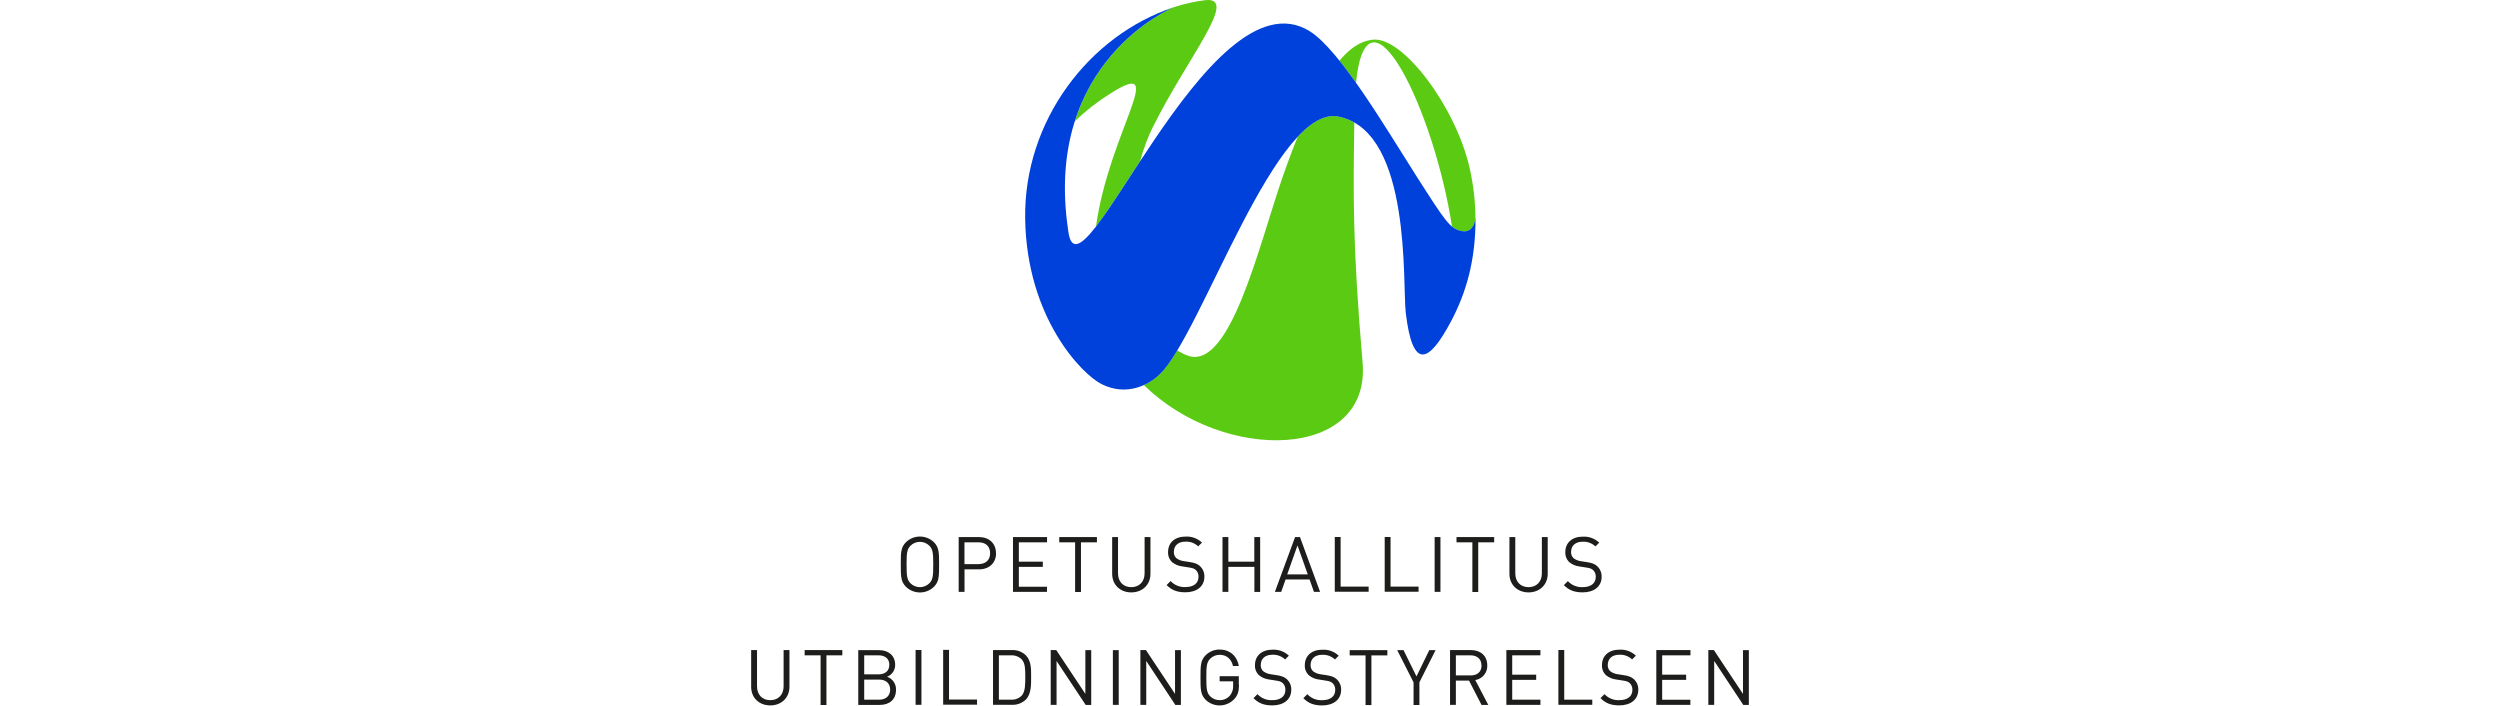
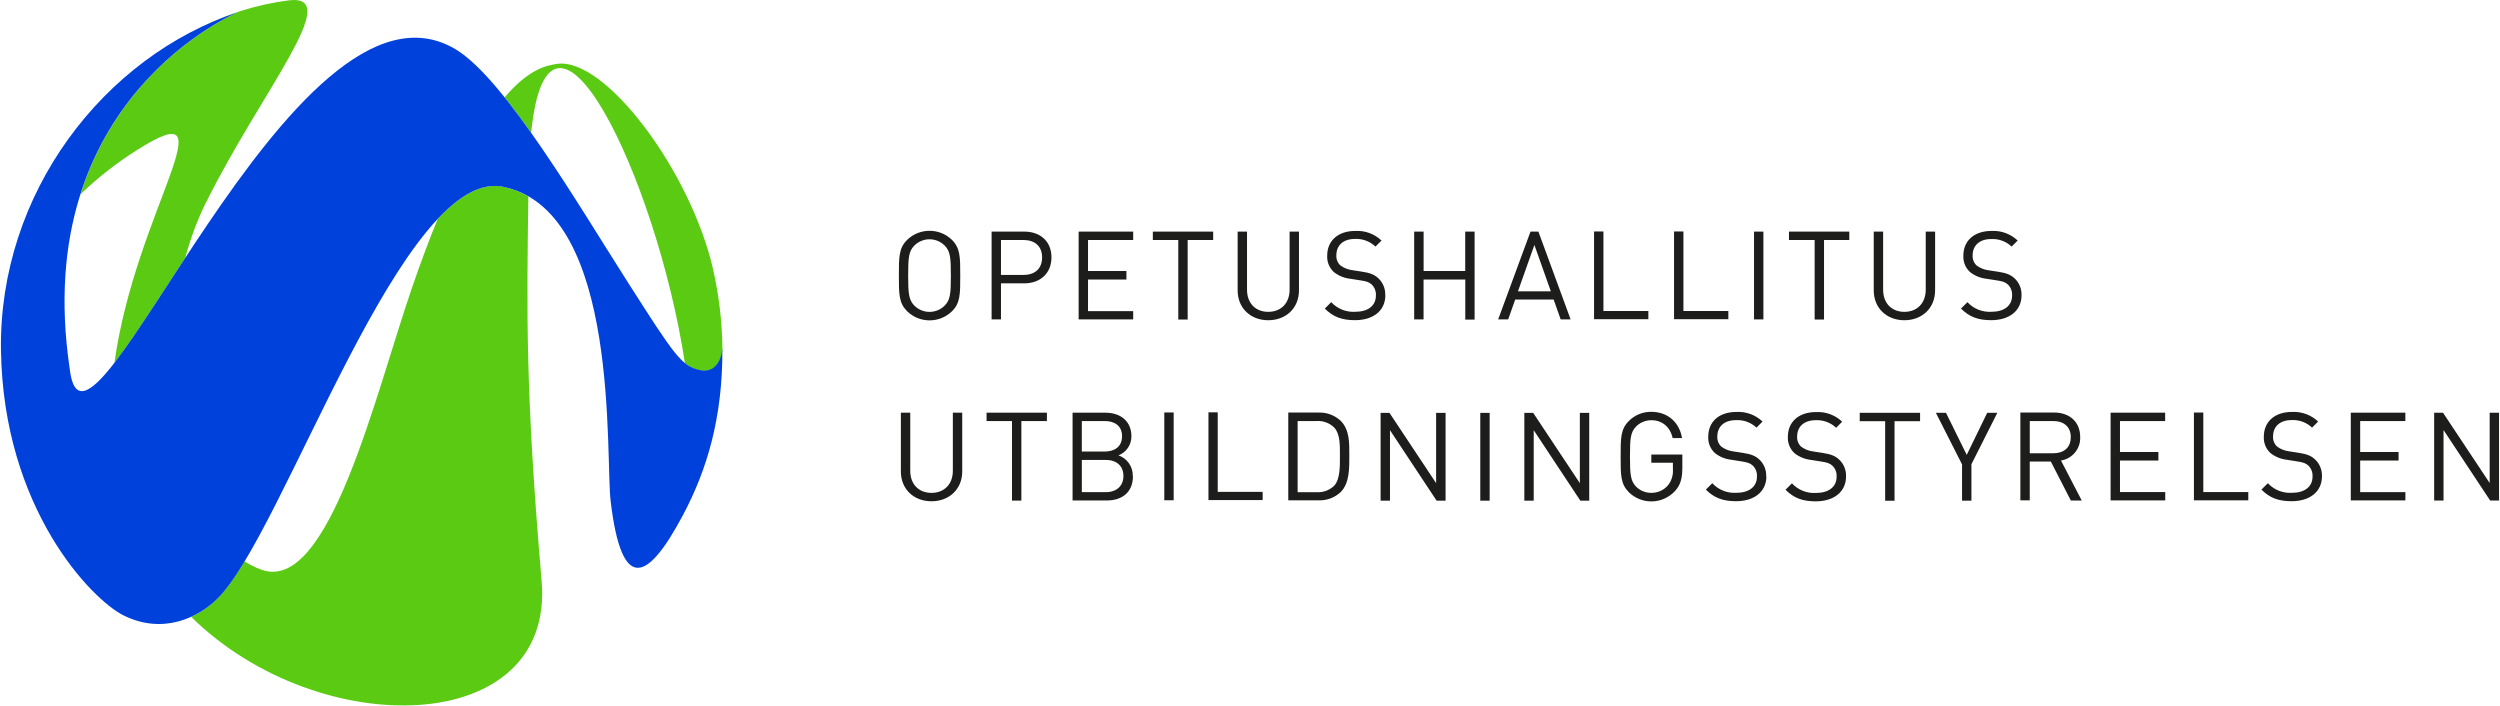
- <svg xmlns="http://www.w3.org/2000/svg" viewBox="0 0 582.65 411.95" width="241" height="68">
-   <clipPath id="a" transform="translate(-1.45 -2.76)">
-     <path d="m-131-130h847.56v677.48h-847.56z" />
+ <svg xmlns="http://www.w3.org/2000/svg" viewBox="0 0 910.75 257.17" width="241" height="68">
+   <clipPath id="a" transform="translate(-2.77 -4.1)">
+     <path d="m-128.63-128.1h1173.54v521.58h-1173.54z" />
  </clipPath>
  <g clip-path="url(#a)">
-     <path d="m236.16 76.77c20.2-40.67 50.6-76.21 30.42-73.9a100.4 100.4 0 0 0 -32.91 10.13 116.29 116.29 0 0 1  14.33-5.86s-41.88 17.23-57.52 66.42a127.87 127.87 0 0 1 20.72-16.17c34.74-22-.61 22-8.37 77.66 7-9 15.81-23 25.84-38.3a110.24 110.24 0 0 1 7.45-20m109.56-5.64c-8.1-2.33-16.52 2.4-25 11.45-3 7.3-6.08 15.53-9.3 24.87-13.52 39.26-30.36 112-55 103a30.51 30.51 0 0 1 -6.12-3.05c-3.68 6.11-7.11 10.92-10.21 13.87a32.86 32.86 0 0 1 -9.28 6.34c46.68 45.94 132.65 44 127.76-13.09-6-69.91-5.39-98.11-4.85-140.18a30.39 30.39 0 0 0 -8-3.22m78.77 59a137.6 137.6 0 0 0 -3.42-29.26c-8.03-35.62-39.37-77.61-57.03-74.84-3.7.58-10.19 1.79-19 12.2 3.17 3.95 6.41 8.3 9.68 12.91 6.45-64.24 45.69 15.84 56.06 84a12 12 0 0 0 5.61 2.62c6.87 1.43 8-6.29 8.1-7.6" fill="#5bca13" transform="translate(-1.45 -2.76)" />
-     <path d="m327.45 20.85c-59.5-36.23-135.23 167.4-140.9 116.15-14.62-98.62 61.45-129.86 61.45-129.86-48.91 16.18-87.4 65.94-86.53 123.39.88 57.75 33.11 90.86 44.73 96.61 14.71 7.27 27.56.37 33.9-5.86 24.39-23.19 68.45-160.81 105.59-150.15 41.56 10 36.05 97.61 38.06 114.41 4 33.48 13.37 29.49 26.42 4.89 8.75-16.49 14.44-35.5 14.31-60.55 0 0-.62 9.37-8.12 7.81-6.73-1.4-9.25-5.25-26.19-31.76-17.73-27.74-44.86-74.17-62.76-85.08" fill="#0041dc" transform="translate(-1.45 -2.76)" />
-     <path d="m584.1 414.45v-32h-3.42v25.55l-17-25.6h-3.24v32h3.42v-25.65l17 25.69h3.24zm-34.15 0v-3.06h-16.47v-11.57h14v-3.06h-14v-11.29h16.52v-3.06h-19.94v32h19.94zm-30.42-8.82a8 8 0 0 0 -2.7-6.34c-1.35-1.17-2.83-1.8-5.85-2.25l-3.51-.54a9.22 9.22 0 0 1 -4.32-1.75 4.63 4.63 0 0 1 -1.44-3.69c0-3.56 2.48-5.94 6.75-5.94a10.1 10.1 0 0 1 7.47 2.75l2.2-2.2a12.86 12.86 0 0 0 -9.54-3.51c-6.34 0-10.26 3.6-10.26 9a7.57 7.57 0 0 0 2.43 6 11.65 11.65 0 0 0  5.89 2.43l3.73.58c2.34.36 3.15.63 4.18 1.53a5.16 5.16 0 0 1 1.53 4c0 3.73-2.88 5.94-7.56 5.94a11 11 0 0 1 -8.73-3.51l-2.34 2.34c3 3 6.16 4.23 11 4.23 6.66 0 11.07-3.47 11.07-9.09m-26.86 8.82v-3.06h-16.38v-29h-3.42v32h19.8zm-30.28 0v-3.06h-16.48v-11.55h14v-3.06h-14v-11.29h16.47v-3.06h-19.89v32h19.89zm-34.39-23.07c0 3.92-2.65 5.85-6.39 5.85h-8.61v-11.74h8.55c3.73 0 6.39 2 6.39 5.89m4 23.08l-7.6-14.53a8.31 8.31 0 0 0 7-8.6c0-5.53-3.91-8.91-9.49-8.91h-12.25v32h3.4v-14.17h7.69l7.31 14.22h4zm-30.78-32h-3.69l-7.47 15.34-7.56-15.34h-3.69l9.54 18.81v13.23h3.42v-13.26zm-28.17 3.06v-3.06h-22v3.06h9.27v29h3.42v-29h9.27zm-27 20.16a8 8 0 0 0 -2.7-6.34c-1.35-1.17-2.83-1.8-5.85-2.25l-3.51-.54a9.22 9.22 0 0 1 -4.32-1.75 4.63 4.63 0 0 1 -1.44-3.69c0-3.56 2.47-5.94 6.75-5.94a10.1 10.1 0 0 1 7.47 2.75l2.2-2.2a12.86 12.86 0 0 0 -9.54-3.51c-6.34 0-10.26 3.6-10.26 9a7.57 7.57 0 0 0 2.43 6 11.65 11.65 0 0 0  5.89 2.43l3.73.58c2.34.36 3.15.63 4.18 1.53a5.16 5.16 0 0 1 1.53 4c0 3.73-2.88 5.94-7.56 5.94a11 11 0 0 1 -8.73-3.51l-2.34 2.34c3 3 6.16 4.23 11 4.23 6.66 0 11.07-3.47 11.07-9.09m-29.11 0a8 8 0 0 0 -2.7-6.34c-1.35-1.17-2.84-1.8-5.85-2.25l-3.51-.54a9.22 9.22 0 0 1 -4.32-1.75 4.63 4.63 0 0 1 -1.44-3.69c0-3.56 2.48-5.94 6.75-5.94a10.1 10.1 0 0 1 7.47 2.75l2.2-2.2a12.86 12.86 0 0 0 -9.54-3.51c-6.34 0-10.26 3.6-10.26 9a7.57 7.57 0 0 0 2.43 6 11.65 11.65 0 0 0  5.89 2.43l3.73.58c2.34.36 3.15.63 4.18 1.53a5.16 5.16 0 0 1 1.53 4c0 3.73-2.88 5.94-7.56 5.94a11 11 0 0 1 -8.73-3.51l-2.34 2.34c3 3 6.16 4.23 11 4.23 6.66 0 11.07-3.47 11.07-9.09m-30.64-2.88v-5.08h-11.19v3h7.87v2.43a8.4 8.4 0 0 1 -1.8 5.81 7.81 7.81 0 0 1 -6.07 2.75 7.71 7.71 0 0 1 -5.53-2.25c-2-2.07-2.25-4.28-2.25-11s .22-8.87 2.25-10.94a7.75 7.75 0 0 1 5.53-2.3c4 0 6.88 2.48 7.78 6.53h3.42c-.94-5.62-5.08-9.59-11.2-9.59a11.34 11.34 0 0 0 -8.19 3.33c-3 3-3 6.16-3 13s0 9.94 3 13a11.74 11.74 0 0 0 16.74-.43c2-2.12 2.75-4.59 2.75-8.28m-33.93 11.7v-32h-3.42v25.58l-17-25.6h-3.24v32h3.42v-25.65l17 25.69h3.24zm-36.31-32h-3.42v32h3.42zm-16.06 32v-32h-3.42v25.58l-17-25.6h-3.24v32h3.42v-25.65l17 25.69h3.19zm-38.52-16.38c0 3.92.09 8.69-2.11 11a8.34 8.34 0 0 1 -6.3 2.34h-7v-25.91h7a8.34 8.34 0 0 1 6.3 2.34c2.2 2.3 2.11 6.35 2.11 10.26m3.42 0c0-4.45.18-9.36-3.15-12.69a11.2 11.2 0 0 0 -8.1-3h-11v32h11a11.2 11.2 0 0 0 8.1-3c3.33-3.33 3.15-9 3.15-13.41m-31.59 16.38v-3.06h-16.36v-29h-3.42v32h19.8zm-32.44-32h-3.44v32h3.42v-32zm-18.29 23.14c0 3.6-2.47 5.89-6.43 5.89h-8.73v-11.74h8.73c4 0 6.43 2.25 6.43 5.85m-.49-14.49c0 3.82-2.74 5.58-6.3 5.58h-8.37v-11.11h8.37c3.55 0 6.3 1.71 6.3 5.53m3.91 14.58a7.75 7.75 0 0 0 -5.22-7.6 7.34 7.34 0 0 0  4.72-7c0-5.35-3.87-8.55-9.45-8.55h-12.1v32h12.51c5.67 0 9.54-3.06 9.54-8.87m-31.36-20.09v-3.06h-22v3.06h9.31v29h3.42v-29zm-30.87 18.4v-21.46h-3.42v21.19c0 4.86-3.1 8.06-7.78 8.06s-7.74-3.19-7.74-8.06v-21.19h-3.43v21.46c0 6.39 4.68 10.85 11.16 10.85s11.2-4.46 11.2-10.85" fill="#1d1d1b" transform="translate(-1.45 -2.76)" />
-     <path d="m498.11 339.63a8 8 0 0 0 -2.7-6.34c-1.35-1.17-2.84-1.8-5.85-2.25l-3.51-.54a9.22 9.22 0 0 1 -4.32-1.75 4.63 4.63 0 0 1 -1.44-3.69c0-3.56 2.47-5.94 6.75-5.94a10.1 10.1 0 0 1 7.47 2.75l2.21-2.2a12.86 12.86 0 0 0 -9.54-3.51c-6.34 0-10.26 3.6-10.26 9a7.57 7.57 0 0 0 2.43 6 11.65 11.65 0 0 0  5.89 2.43l3.74.58c2.34.36 3.15.63 4.19 1.53a5.16 5.16 0 0 1 1.53 4c0 3.73-2.88 5.94-7.56 5.94a11 11 0 0 1 -8.73-3.51l-2.34 2.34c3 3 6.17 4.23 11 4.23 6.66 0 11.07-3.47 11.07-9.09m-31.5-1.75v-21.45h-3.42v21.19c0 4.86-3.1 8.06-7.78 8.06s-7.74-3.19-7.74-8.06v-21.19h-3.42v21.46c0 6.39 4.68 10.85 11.16 10.85s11.2-4.46 11.2-10.85m-31.27-18.4v-3.06h-22v3.06h9.27v29h3.42v-29h9.27zm-31.37-3.06h-3.4v32h3.4zm-12.78 32v-3.06h-16.36v-29h-3.42v32h19.8zm-29.16 0v-3.06h-16.36v-29h-3.42v32h19.8zm-35.55-10.21h-12l6-16.92zm7.2 10.21l-11.75-32h-2.86l-11.79 32h3.69l2.56-7.25h14l2.56 7.25h3.64zm-35 0v-32h-3.42v14.35h-15.16v-14.35h-3.42v32h3.42v-14.59h15.21v14.63h3.42zm-32.58-8.82a8 8 0 0 0 -2.7-6.34c-1.35-1.17-2.83-1.8-5.85-2.25l-3.51-.54a9.22 9.22 0 0 1 -4.32-1.75 4.63 4.63 0 0 1 -1.44-3.69c0-3.56 2.47-5.94 6.75-5.94a10.1 10.1 0 0 1 7.47 2.75l2.2-2.2a12.86 12.86 0 0 0 -9.54-3.51c-6.34 0-10.26 3.6-10.26 9a7.57 7.57 0 0 0 2.43 6 11.65 11.65 0 0 0  5.89 2.43l3.73.58c2.34.36 3.15.63 4.19 1.53a5.16 5.16 0 0 1 1.53 4c0 3.73-2.88 5.94-7.56 5.94a11 11 0 0 1 -8.73-3.51l-2.34 2.34c3 3 6.17 4.23 11 4.23 6.66 0 11.07-3.47 11.07-9.09m-31.5-1.75v-21.41h-3.42v21.19c0 4.86-3.11 8.06-7.78 8.06s-7.74-3.19-7.74-8.06v-21.19h-3.42v21.46c0 6.39 4.68 10.85 11.16 10.85s11.2-4.46 11.2-10.85m-31.27-18.4v-3.06h-22v3.06h9.27v29h3.42v-29h9.27zm-29.16 29v-3.06h-16.43v-11.59h14v-3.06h-14v-11.29h16.47v-3.06h-19.89v32h19.89zm-33.21-22.66c0 4.23-2.79 6.39-6.79 6.39h-8.19v-12.73h8.19c4 0 6.79 2.11 6.79 6.34m3.42 0c0-5.76-4.05-9.4-9.9-9.4h-11.88v32h3.42v-13.15h8.51c5.85 0 9.9-3.69 9.9-9.45m-36.68 6.62c0 6.7-.22 8.87-2.25 10.94a7.82 7.82 0 0 1 -11.07 0c-2-2.07-2.25-4.23-2.25-10.94s.23-8.87 2.25-10.94a7.82 7.82 0 0 1 11.07 0c2 2.07 2.25 4.23 2.25 10.94m3.42 0c0-6.8 0-9.94-3-13a11.74 11.74 0 0 0 -16.38 0c-3 3-3 6.16-3 13s0 9.94 3 13a11.74 11.74 0 0 0 16.38 0c3-3 3-6.16 3-13" fill="#1d1d1b" transform="translate(-1.45 -2.76)" />
+     <path d="m913.52 186.58v-32h-3.42v25.61l-17-25.61h-3.24v32h3.42v-25.7l17 25.7zm-34.15 0v-3.06h-16.48v-11.52h14v-3.1h-14v-11.3h16.47v-3.06h-19.89v32h19.89zm-30.42-8.82a8 8 0 0 0 -2.7-6.34c-1.35-1.17-2.83-1.8-5.85-2.25l-3.51-.54a9.22 9.22 0 0 1 -4.32-1.75 4.63 4.63 0 0 1 -1.44-3.69c0-3.56 2.48-5.94 6.75-5.94a10.1 10.1 0 0 1 7.47 2.75l2.21-2.21a12.86 12.86 0 0 0 -9.54-3.51c-6.34 0-10.26 3.6-10.26 9a7.57 7.57 0 0 0 2.43 6 11.65 11.65 0 0 0  5.89 2.43l3.73.59c2.34.36 3.15.63 4.18 1.53a5.16 5.16 0 0 1 1.53 4c0 3.74-2.88 5.94-7.56 5.94a11 11 0 0 1 -8.73-3.51l-2.34 2.34c3 3 6.16 4.23 11 4.23 6.66 0 11.07-3.47 11.07-9.09m-26.86 8.82v-3.06h-16.4v-29h-3.42v32h19.8zm-30.28 0v-3.06h-16.5v-11.5h14v-3.1h-14v-11.3h16.47v-3.06h-19.89v32h19.89zm-34.45-23.06c0 3.91-2.66 5.85-6.39 5.85h-8.55v-11.75h8.57c3.73 0 6.39 2 6.39 5.9m4 23.09l-7.58-14.59a8.31 8.31 0 0 0 7-8.59c0-5.53-3.91-8.91-9.49-8.91h-12.32v32h3.42v-14.14h7.69l7.29 14.22h4zm-30.78-32h-3.69l-7.47 15.35-7.56-15.34h-3.69l9.54 18.81v13.23h3.42v-13.29zm-28.17 3.06v-3.06h-22v3.06h9.27v29h3.42v-29h9.27zm-27 20.16a8 8 0 0 0 -2.7-6.34c-1.35-1.17-2.83-1.8-5.85-2.25l-3.51-.54a9.22 9.22 0 0 1 -4.32-1.75 4.63 4.63 0 0 1 -1.44-3.69c0-3.56 2.47-5.94 6.75-5.94a10.1 10.1 0 0 1 7.47 2.75l2.2-2.21a12.86 12.86 0 0 0 -9.54-3.51c-6.35 0-10.26 3.6-10.26 9a7.57 7.57 0 0 0 2.43 6 11.65 11.65 0 0 0  5.9 2.43l3.73.59c2.34.36 3.15.63 4.18 1.53a5.16 5.16 0 0 1 1.53 4c0 3.74-2.88 5.94-7.56 5.94a11 11 0 0 1 -8.73-3.51l-2.34 2.34c3 3 6.16 4.23 11 4.23 6.66 0 11.07-3.47 11.07-9.09m-29.11 0a8 8 0 0 0 -2.7-6.34c-1.35-1.17-2.84-1.8-5.85-2.25l-3.51-.54a9.22 9.22 0 0 1 -4.32-1.75 4.63 4.63 0 0 1 -1.44-3.69c0-3.56 2.47-5.94 6.75-5.94a10.09 10.09 0 0 1 7.53 2.72l2.21-2.21a12.86 12.86 0 0 0 -9.54-3.51c-6.35 0-10.26 3.6-10.26 9a7.57 7.57 0 0 0 2.43 6 11.65 11.65 0 0 0  5.89 2.43l3.73.59c2.34.36 3.15.63 4.18 1.53a5.16 5.16 0 0 1 1.53 4c0 3.74-2.88 5.94-7.56 5.94a11 11 0 0 1 -8.73-3.51l-2.34 2.34c3 3 6.17 4.23 11 4.23 6.66 0 11.07-3.47 11.07-9.09m-30.64-2.88v-5.06h-11.31v3h7.87v2.43a8.4 8.4 0 0 1 -1.8 5.8 7.81 7.81 0 0 1 -6.07 2.75 7.71 7.71 0 0 1 -5.54-2.25c-2-2.07-2.25-4.28-2.25-11s .23-8.87 2.25-10.94a7.75 7.75 0 0 1 5.54-2.29c4 0 6.88 2.47 7.78 6.52h3.42c-.94-5.62-5.08-9.58-11.2-9.58a11.34 11.34 0 0 0 -8.19 3.33c-3 3-3 6.16-3 13s0 9.94 3 13a11.74 11.74 0 0 0 16.74-.36c2-2.12 2.74-4.59 2.74-8.28m-33.93 11.7v-32h-3.42v25.61l-17-25.61h-3.24v32h3.42v-25.7l17 25.7zm-36.31-32h-3.41v32h3.42v-32zm-16.06 32v-32h-3.45v25.61l-17-25.61h-3.24v32h3.42v-25.7l17 25.7h3.24zm-38.52-16.43c0 3.92.09 8.69-2.12 11a8.34 8.34 0 0 1 -6.3 2.34h-7v-25.94h7a8.34 8.34 0 0 1 6.3 2.34c2.2 2.3 2.12 6.34 2.12 10.26m3.42 0c0-4.45.18-9.36-3.15-12.69a11.2 11.2 0 0 0 -8.1-3h-11v32h11a11.2 11.2 0 0 0 8.1-3c3.33-3.33 3.15-9 3.15-13.41m-31.59 16.38v-3.06h-16.38v-29h-3.38v32h19.8zm-32.44-32h-3.42v32h3.42zm-18.32 23.15c0 3.6-2.48 5.9-6.43 5.9h-8.73v-11.75h8.73c4 0 6.43 2.25 6.43 5.85m-.5-14.49c0 3.83-2.75 5.58-6.3 5.58h-8.37v-11.12h8.37c3.55 0 6.3 1.71 6.3 5.53m3.91 14.58a7.75 7.75 0 0 0 -5.22-7.6 7.34 7.34 0 0 0  4.72-7c0-5.35-3.87-8.55-9.45-8.55h-12v32h12.47c5.67 0 9.54-3.06 9.54-8.87m-31.37-20.09v-3.06h-22v3.06h9.27v29h3.42v-29h9.27zm-30.87 18.4v-21.46h-3.42v21.2c0 4.86-3.11 8.05-7.79 8.05s-7.74-3.19-7.74-8.05v-21.2h-3.42v21.46c0 6.39 4.68 10.85 11.16 10.85s11.21-4.45 11.21-10.84" fill="#1d1d1b" transform="translate(-2.77 -4.1)" />
+     <path d="m739.42 111.76a8 8 0 0 0 -2.7-6.34c-1.35-1.17-2.83-1.8-5.85-2.25l-3.51-.54a9.22 9.22 0 0 1 -4.32-1.75 4.63 4.63 0 0 1 -1.44-3.69c0-3.56 2.48-5.94 6.75-5.94a10.1 10.1 0 0 1 7.47 2.75l2.2-2.2a12.86 12.86 0 0 0 -9.54-3.51c-6.34 0-10.26 3.6-10.26 9a7.57 7.57 0 0 0 2.43 6 11.65 11.65 0 0 0  5.9 2.43l3.73.58c2.34.36 3.15.63 4.18 1.53a5.16 5.16 0 0 1 1.53 4c0 3.73-2.88 5.94-7.56 5.94a11 11 0 0 1 -8.73-3.51l-2.34 2.34c3 3 6.16 4.23 11 4.23 6.66 0 11.07-3.46 11.07-9.09m-31.51-1.74v-21.46h-3.42v21.19c0 4.86-3.11 8.06-7.79 8.06s-7.74-3.2-7.74-8.06v-21.19h-3.42v21.46c0 6.39 4.68 10.85 11.16 10.85s11.2-4.45 11.2-10.84m-31.27-18.41v-3.06h-22v3.06h9.36v29h3.42v-29h9.27zm-31.32-3.06h-3.42v32h3.42zm-12.78 32v-3.06h-16.38v-29h-3.42v32h19.8zm-29.16 0v-3.06h-16.38v-29h-3.42v32h19.8zm-35.55-10.22h-12l6-16.92zm7.2 10.22l-11.74-32h-2.88l-11.79 32h3.65l2.57-7.25h14l2.57 7.25h3.59zm-35 0v-32h-3.42v14.36h-15.17v-14.36h-3.44v32h3.42v-14.54h15.21v14.63h3.42zm-32.58-8.82a8 8 0 0 0 -2.7-6.34c-1.35-1.17-2.83-1.8-5.85-2.25l-3.51-.54a9.22 9.22 0 0 1 -4.32-1.75 4.63 4.63 0 0 1 -1.44-3.69c0-3.56 2.48-5.94 6.75-5.94a10.1 10.1 0 0 1 7.51 2.79l2.2-2.2a12.86 12.86 0 0 0 -9.54-3.51c-6.34 0-10.26 3.6-10.26 9a7.57 7.57 0 0 0 2.43 6 11.65 11.65 0 0 0  5.89 2.43l3.73.58c2.34.36 3.15.63 4.18 1.53a5.16 5.16 0 0 1 1.53 4c0 3.73-2.88 5.94-7.56 5.94a11 11 0 0 1 -8.73-3.51l-2.34 2.34c3 3 6.16 4.23 11 4.23 6.66 0 11.07-3.46 11.07-9.09m-31.49-1.74v-21.46h-3.42v21.19c0 4.86-3.1 8.06-7.78 8.06s-7.74-3.2-7.74-8.06v-21.19h-3.42v21.46c0 6.39 4.68 10.85 11.16 10.85s11.2-4.45 11.2-10.85m-31.28-18.4v-3.06h-22v3.06h9.28v29h3.42v-29h9.27zm-29.16 29v-3.06h-16.47v-11.54h14v-3.1h-14v-11.3h16.47v-3.06h-19.89v32h19.89zm-33.21-22.65c0 4.23-2.79 6.39-6.8 6.39h-8.19v-12.74h8.19c4 0 6.8 2.12 6.8 6.34m3.42 0c0-5.76-4-9.4-9.9-9.4h-11.93v32h3.42v-13.14h8.5c5.85 0 9.9-3.69 9.9-9.45m-36.67 6.62c0 6.7-.23 8.86-2.25 10.94a7.82 7.82 0 0 1 -11.07 0c-2-2.07-2.25-4.23-2.25-10.94s.23-8.87 2.25-10.94a7.82 7.82 0 0 1 11.07 0c2 2.07 2.25 4.23 2.25 10.94m3.42 0c0-6.8 0-9.95-3-13a11.74 11.74 0 0 0 -16.38 0c-3 3-3 6.17-3 13s0 9.94 3 13a11.74 11.74 0 0 0 16.38 0c3-3 3-6.16 3-13" fill="#1d1d1b" transform="translate(-2.77 -4.1)" />
+     <path d="m77.44 78.11c20.19-40.66 50.56-76.21 30.42-73.9a100.4 100.4 0 0 0 -32.91 10.14 116.29 116.29 0 0 1  14.36-5.87s-41.88 17.23-57.52 66.42a127.87 127.87 0 0 1 20.72-16.18c34.74-22-.61 22-8.37 77.66 7-9 15.81-23 25.84-38.3a110.24 110.24 0 0 1 7.45-20m109.57-5.61c-8.1-2.32-16.52 2.4-25 11.45-3 7.3-6.08 15.53-9.3 24.87-13.52 39.26-30.36 112-55 103a30.51 30.51 0 0 1 -6.12-3.05c-3.68 6.11-7.11 10.92-10.21 13.87a32.86 32.86 0 0 1 -9.24 6.39c46.68 45.94 132.65 44 127.76-13.09-6-69.91-5.39-98.11-4.85-140.18a30.39 30.39 0 0 0 -8-3.22m78.77 59a137.6 137.6 0 0 0 -3.42-29.26c-8.12-35.61-39.42-77.59-57-74.84-3.7.58-10.19 1.79-19 12.2 3.17 3.95 6.41 8.3 9.68 12.91 6.45-64.24 45.69 15.84 56.06 84a12 12 0 0 0 5.61 2.62c6.87 1.43 8-6.29 8.1-7.6" fill="#5bca13" transform="translate(-2.77 -4.1)" />
+     <path d="m168.72 22.19c-59.5-36.19-135.23 167.4-140.9 116.2-14.62-98.67 61.49-129.91 61.49-129.91-48.91 16.18-87.4 65.95-86.53 123.39.88 57.75 33.11 90.87 44.73 96.61 14.71 7.27 27.56.37 33.9-5.86 24.39-23.19 68.45-160.81 105.59-150.15 41.56 10 36.05 97.61 38.06 114.41 4 33.48 13.37 29.49 26.42 4.89 8.75-16.49 14.44-35.5 14.31-60.55 0 0-.62 9.37-8.12 7.81-6.73-1.4-9.25-5.25-26.19-31.76-17.73-27.74-44.85-74.18-62.76-85.08" fill="#0041dc" transform="translate(-2.77 -4.1)" />
  </g>
</svg>
